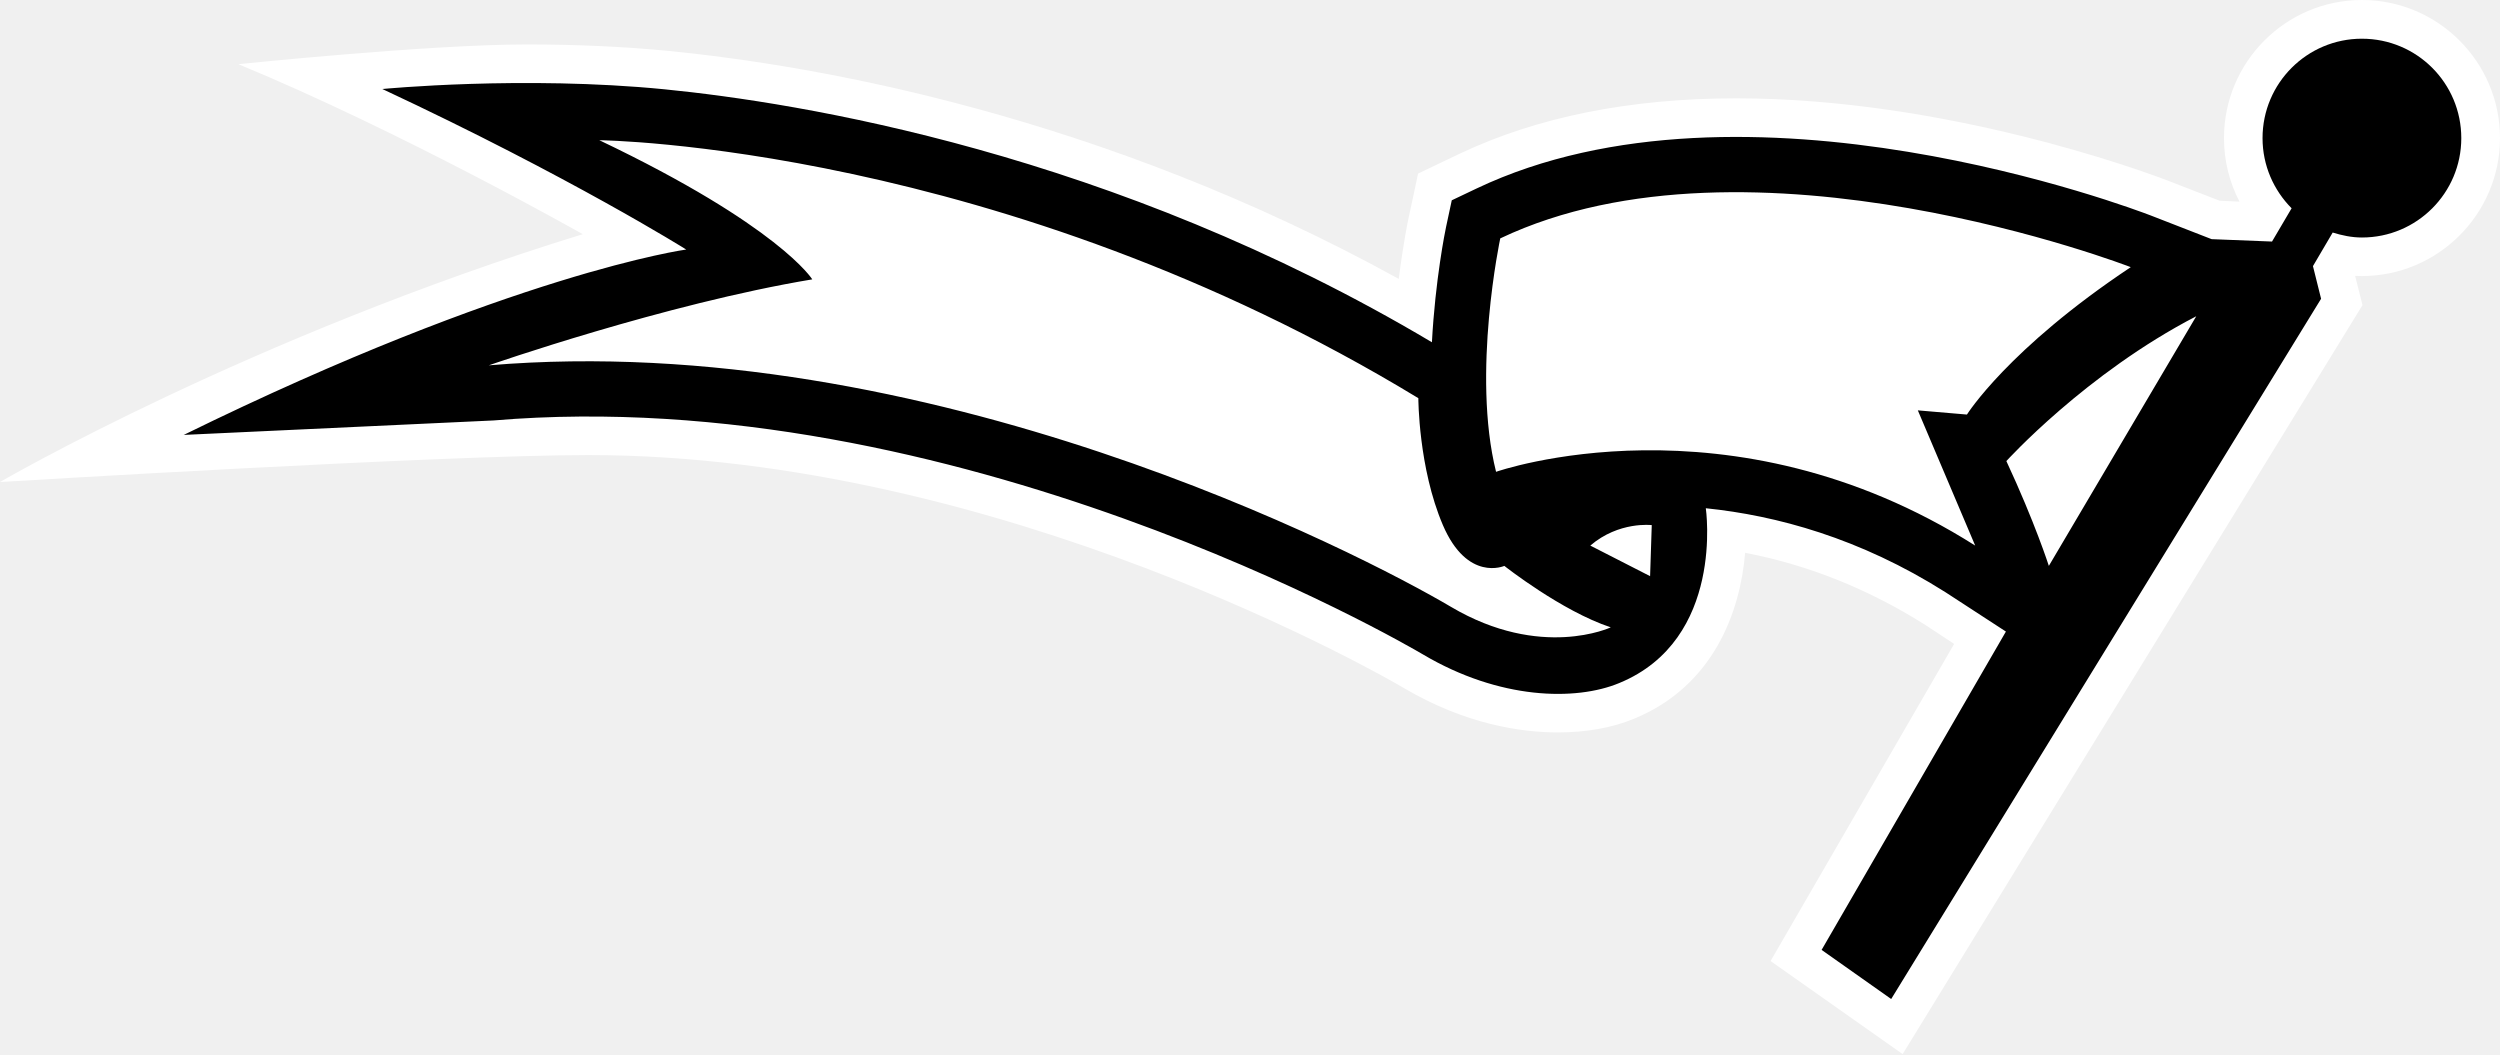
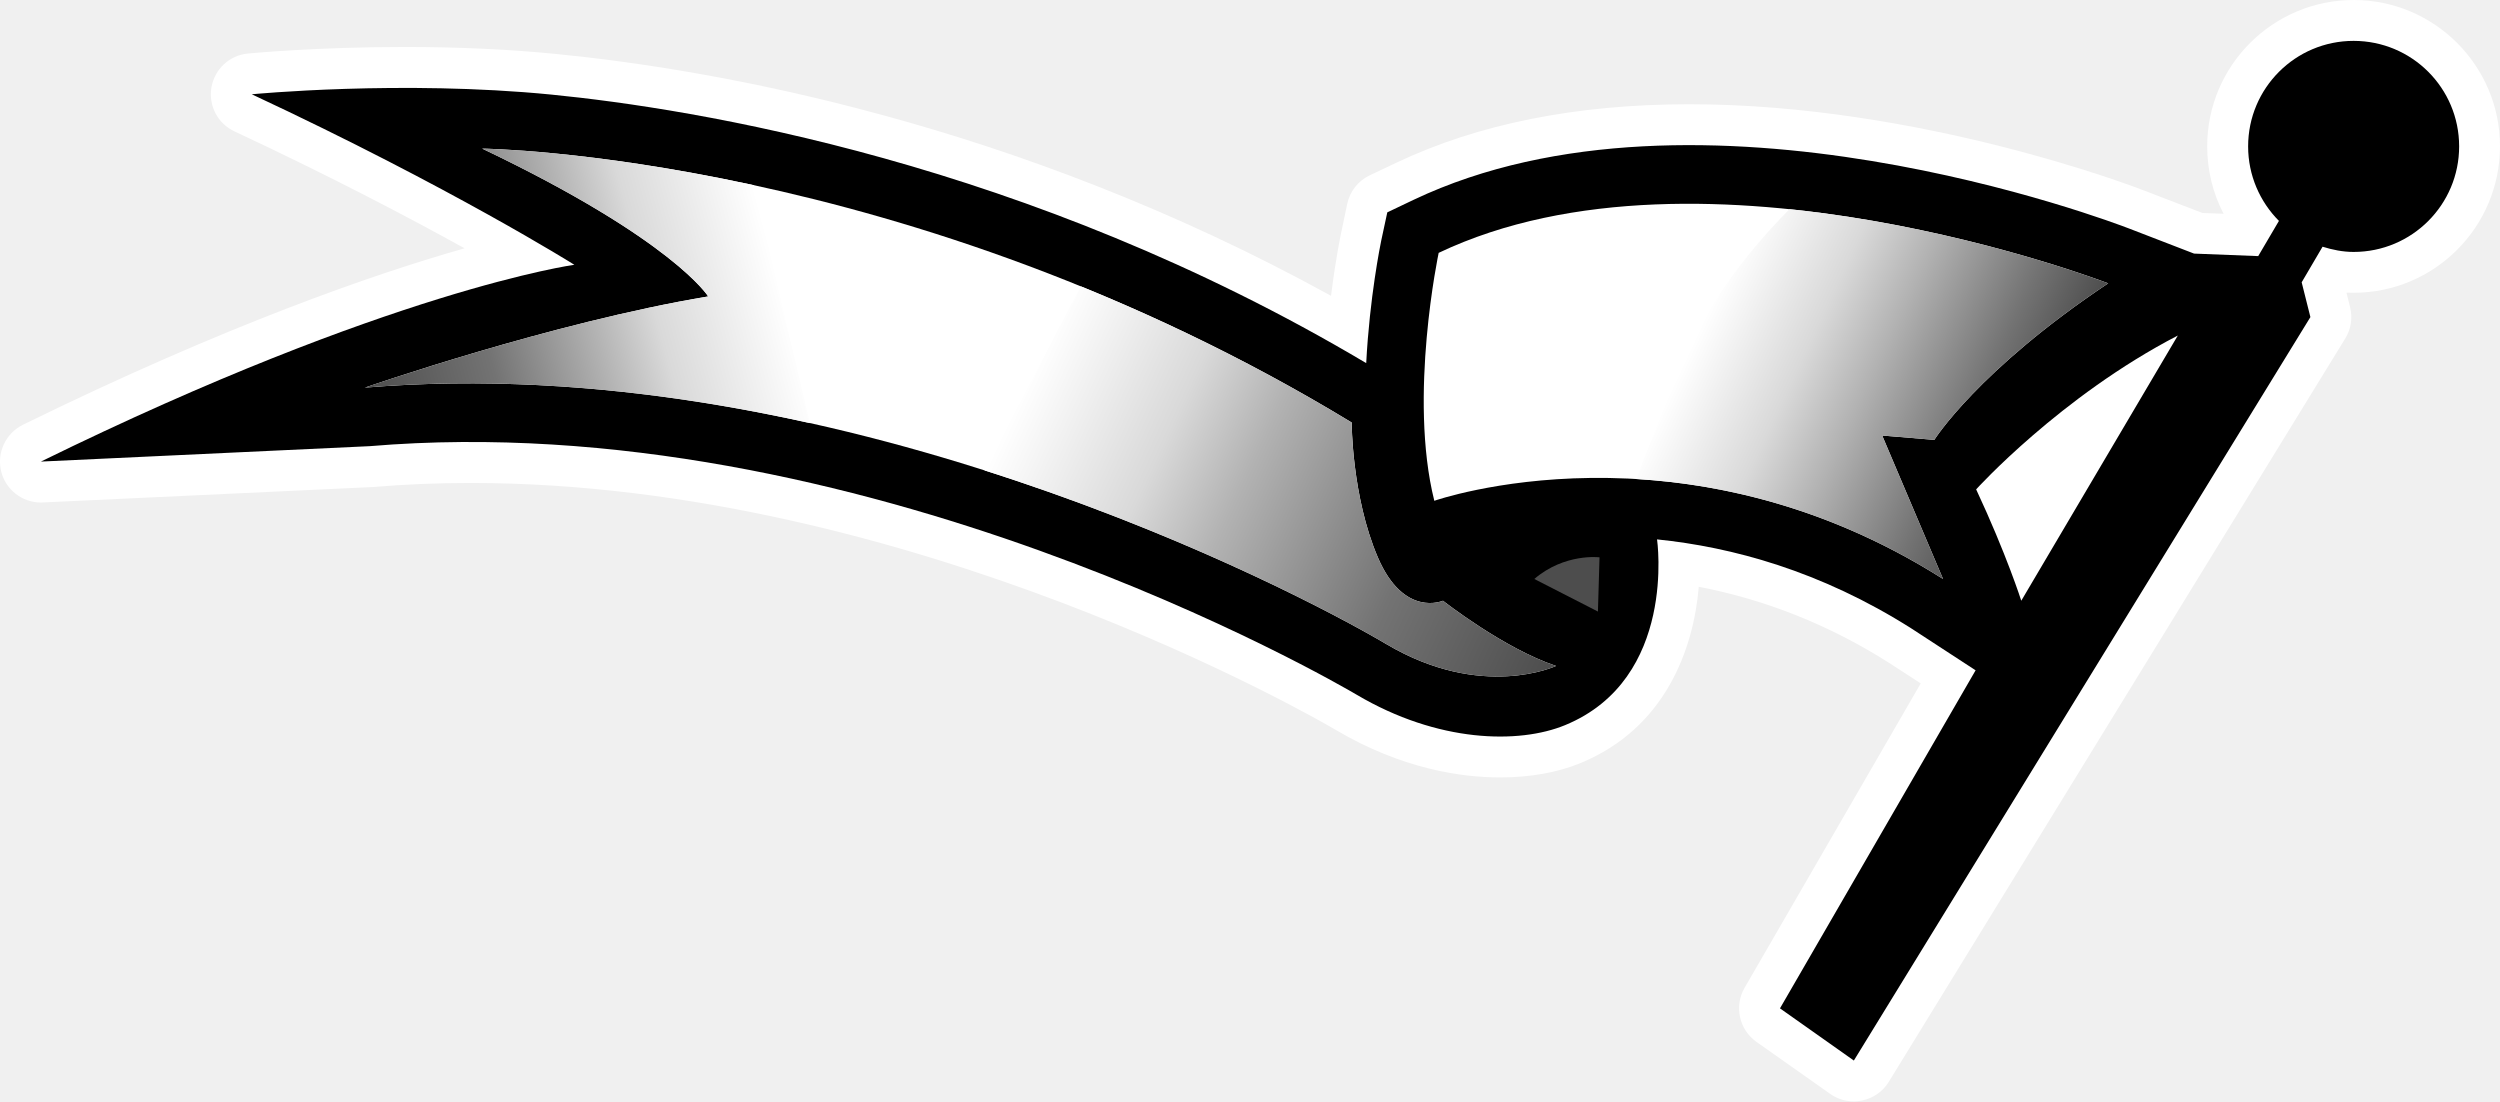
- <svg xmlns="http://www.w3.org/2000/svg" version="1.1" width="600" height="252.982">
-   <path d="m 139.86,56.205 c 0,0 -43.437,-24.61 -82.647,-40.801 0,0 45.676,-4.737 69.167,-4.737 12.148,0 23.601,0.537 34.047,1.554 35.453,3.506 103.722,15.284 175.276,54.715 1.092,-8.641 2.276,-14.313 2.313,-14.424 l 1.379,-6.393 0.934,-4.45 4.126,-1.98 5.921,-2.822 c 18.541,-8.78 40.838,-13.267 66.317,-13.267 50.274,0 97.542,17.495 102.788,19.447 l 13.221,5.126 4.774,0.222 C 535.052,43.733 533.757,38.534 533.757,33.149 533.757,14.858 548.606,0 566.86,0 585.105,0 600,14.858 600,33.149 c 0,18.208 -14.895,33.103 -33.14,33.103 -0.546,0 -1.082,-0.037 -1.628,-0.037 l 1.767,7.013 -110.365,179.754 -31.697,-22.334 44.057,-76.106 -7.087,-4.663 c -13.48,-8.493 -27.941,-14.313 -43.077,-17.208 -1.156,14.1 -7.559,31.984 -26.673,39.829 -5.209,2.165 -11.491,3.284 -18.217,3.284 -8.669,0 -22.112,-1.841 -37.146,-10.732 -3.84,-2.276 -96.358,-55.835 -195.556,-55.835 C 106.035,109.218 0,115.685 0,115.685 c 0,0 59.924,-34.87 139.86,-59.48" style="fill:#ffffff" />
-   <path d="m 472.066,99.494 -11.787,-1.008 13.767,32.455 C 415.074,93.573 359.054,113.233 359.054,113.233 c -5.893,-23.601 1.008,-56.02 1.008,-56.02 59.924,-28.477 151.323,6.902 151.323,6.902 -29.495,19.623 -39.32,35.379 -39.32,35.379 m -76.041,38.784 -14.35,-7.337 c 6.865,-5.893 14.747,-4.913 14.747,-4.913 l -0.397,12.249 z m -47.776,7.374 c -21.612,-12.758 -125.806,-66.826 -230.935,-57.972 0,0 42.244,-14.747 77.632,-20.632 0,0 -7.846,-12.758 -51.107,-33.399 0,0 96.312,0.981 196.564,61.913 0,0 0,16.69 5.893,30.466 5.893,13.73 14.747,9.788 14.747,9.788 0,0 13.73,10.843 25.544,14.747 0,0 -16.727,7.873 -38.34,-4.913 m 143.477,-9.835 c 0,0 -3.331,-10.408 -10.196,-25.156 0,0 19.05,-21.029 45.575,-34.759 l -35.379,59.915 z M 566.86,9.289 c -13.156,0 -23.851,10.667 -23.851,23.86 0,6.569 2.674,12.499 6.976,16.838 l -4.7,7.984 -14.498,-0.574 c -6.754,-2.609 -14.599,-5.681 -14.599,-5.681 -3.969,-1.517 -97.468,-37.072 -161.833,-6.467 l -5.93,2.822 -1.369,6.393 c -0.185,0.833 -2.6,12.721 -3.395,27.681 C 266.86,36.434 191.217,24.582 159.52,21.436 c -33.963,-3.358 -67.76,-0.074 -67.76,-0.074 45.214,21.14 72.932,38.525 72.932,38.525 0,0 -41.485,5.671 -120.598,44.492 l 74.338,-3.469 c 110.772,-9.326 218.538,53.485 223.089,56.159 18.365,10.88 36.647,11.204 47.092,6.865 25.406,-10.445 20.78,-41.957 20.78,-41.957 16.912,1.739 36.933,7.124 57.537,20.169 l 14.488,9.428 -44.233,76.402 16.7,11.787 103.176,-168.06 -1.952,-7.836 4.737,-8.058 c 2.202,0.685 4.552,1.193 7.013,1.193 13.193,0 23.851,-10.704 23.851,-23.851 0,-13.193 -10.658,-23.86 -23.851,-23.86" />
+ <svg xmlns="http://www.w3.org/2000/svg" xmlns:xlink="http://www.w3.org/1999/xlink" version="1.1" width="600" height="264.337">
+   <linearGradient x1="0" y1="0" x2="1" y2="0" id="linearGradient298" gradientUnits="userSpaceOnUse" gradientTransform="matrix(20.23085,-9.433792,-9.433792,-20.23083,420.7959,398.7905)" spreadMethod="pad">
+     <stop style="stop-color:#ffffff" offset="0" />
+     <stop style="stop-color:#d9d9d9" offset="0.3" />
+     <stop style="stop-color:#b2b2b2" offset="0.5" />
+     <stop style="stop-color:#737373" offset="0.8" />
+     <stop style="stop-color:#4d4d4d" offset="1" />
+   </linearGradient>
+   <linearGradient x1="0" y1="0" x2="1" y2="0" id="linearGradient278" gradientUnits="userSpaceOnUse" gradientTransform="matrix(34.59459,-16.13171,-16.13171,-34.59457,377.4937,394.3633)" spreadMethod="pad">
+     <stop style="stop-color:#ffffff" offset="0" />
+     <stop style="stop-color:#d9d9d9" offset="0.25" />
+     <stop style="stop-color:#b2b2b2" offset="0.4" />
+     <stop style="stop-color:#737373" offset="0.7" />
+     <stop style="stop-color:#4d4d4d" offset="1" />
+   </linearGradient>
+   <linearGradient x1="0" y1="0" x2="1" y2="0" id="linearGradient262" gradientUnits="userSpaceOnUse" gradientTransform="matrix(-26.28987,-7.044357,-7.044357,26.28989,361.1538,402.1909)" spreadMethod="pad">
+     <stop style="stop-color:#ffffff" offset="0" />
+     <stop style="stop-color:#d9d9d9" offset="0.3" />
+     <stop style="stop-color:#b2b2b2" offset="0.45" />
+     <stop style="stop-color:#737373" offset="0.7" />
+     <stop style="stop-color:#4d4d4d" offset="1" />
+   </linearGradient>
+   <linearGradient x1="0" y1="0" x2="1" y2="0" id="linearGradient3038" xlink:href="#linearGradient262" gradientUnits="userSpaceOnUse" gradientTransform="matrix(-26.28987,-7.044357,-7.044357,26.28989,361.1538,402.1909)" spreadMethod="pad" />
+   <linearGradient x1="0" y1="0" x2="1" y2="0" id="linearGradient3040" xlink:href="#linearGradient278" gradientUnits="userSpaceOnUse" gradientTransform="matrix(34.59459,-16.13171,-16.13171,-34.59457,377.4937,394.3633)" spreadMethod="pad" />
+   <linearGradient x1="0" y1="0" x2="1" y2="0" id="linearGradient3042" xlink:href="#linearGradient298" gradientUnits="userSpaceOnUse" gradientTransform="matrix(20.23085,-9.433792,-9.433792,-20.23083,420.7959,398.7905)" spreadMethod="pad" />
+   <path d="m 444.909,264.337 c -2.005,0 -3.984,-0.619 -5.634,-1.786 l -17.733,-12.507 c -4.158,-2.949 -5.381,-8.557 -2.844,-12.968 l 42.275,-73.059 -7.568,-4.913 c -14.293,-9.086 -29.666,-15.192 -45.7,-18.277 -1.239,14.928 -8.036,33.926 -28.337,42.29 -5.513,2.288 -12.182,3.467 -19.308,3.467 -9.203,0 -23.511,-1.975 -39.443,-11.385 -4.101,-2.421 -102.004,-59.287 -207.648,-59.287 -7.923,0 -15.815,0.325 -23.428,0.974 l -79.256,3.704 c -0.163,0 -0.325,0.015 -0.472,0.015 -4.467,0 -8.391,-3.04 -9.512,-7.375 -1.137,-4.516 1.016,-9.222 5.207,-11.287 C 54.302,78.002 89.84,65.759 111.493,59.593 98.321,52.308 79.455,42.366 56.265,31.524 c -4.025,-1.873 -6.269,-6.197 -5.517,-10.562 0.751,-4.365 4.324,-7.685 8.719,-8.111 0.676,-0.06 16.43,-1.578 37.732,-1.578 12.877,0 25.018,0.574 36.124,1.665 37.645,3.701 110.115,16.211 186.128,58.06 1.137,-9.248 2.466,-15.313 2.481,-15.384 l 1.401,-6.684 c 0.619,-2.995 2.64,-5.532 5.381,-6.843 l 6.299,-2.979 c 19.663,-9.369 43.37,-14.089 70.423,-14.089 55.213,0 106.989,19.856 109.156,20.713 l 13.983,5.381 5.09,0.193 c -2.583,-4.943 -3.939,-10.456 -3.939,-16.196 0,-19.353 15.77,-35.108 35.153,-35.108 19.365,0 35.119,15.755 35.119,35.108 0,19.399 -15.755,35.153 -35.119,35.153 -0.578,0 -1.152,-0.015 -1.73,-0.03 l 0.872,3.482 c 0.634,2.564 0.234,5.279 -1.152,7.507 L 453.304,259.647 c -1.416,2.315 -3.735,3.939 -6.42,4.471 -0.661,0.162 -1.325,0.219 -1.975,0.219" style="fill:#ffffff" />
+   <path d="m 485.104,144.177 c 0,0 -3.523,-11.095 -10.827,-26.728 0,0 20.21,-22.318 48.4,-36.924 L 485.104,144.177 z M 564.866,9.811 c -13.972,0 -25.316,11.329 -25.316,25.327 0,6.963 2.832,13.289 7.394,17.877 l -4.973,8.451 -15.4,-0.604 c -7.156,-2.757 -15.517,-5.989 -15.517,-5.989 -4.192,-1.62 -103.481,-39.383 -171.819,-6.903 l -6.284,2.995 -1.461,6.801 c -0.178,0.884 -2.776,13.542 -3.599,29.383 C 246.332,38.661 166.011,26.037 132.349,22.703 c -36.048,-3.557 -71.922,-0.075 -71.922,-0.075 47.996,22.423 77.413,40.919 77.413,40.919 0,0 -44.035,6.034 -128.026,47.233 L 88.734,107.079 C 206.326,97.182 320.78,163.9 325.603,166.733 c 19.485,11.533 38.929,11.873 50.02,7.299 26.951,-11.091 22.068,-44.579 22.068,-44.579 17.952,1.831 39.224,7.537 61.085,21.404 l 15.369,10.018 -46.95,81.129 17.729,12.526 109.572,-178.428 -2.096,-8.349 5.015,-8.542 c 2.36,0.736 4.837,1.254 7.451,1.254 13.999,0 25.327,-11.344 25.327,-25.327 0,-13.999 -11.329,-25.327 -25.327,-25.327" />
+   <path d="M 332.759,154.607 C 309.807,141.05 199.189,83.655 87.552,93.035 c 0,0 44.858,-15.637 82.413,-21.891 0,0 -8.334,-13.557 -54.238,-35.478 0,0 102.253,1.05 208.683,65.733 0,0 0,17.729 6.269,32.362 6.253,14.588 15.637,10.415 15.637,10.415 0,0 14.618,11.491 27.14,15.649 0,0 -17.745,8.349 -40.697,-5.219" style="fill:#ffffff" />
+   <g transform="matrix(3.776249,0,0,-3.776249,-1178.568,1579.284)">
+     <path d="m 357.109,399.375 c -9.945,-1.656 -21.824,-5.797 -21.824,-5.797 l 0,0 c 9.731,0.817 19.434,-0.281 28.285,-2.254 l 0,0 -3.558,15.121 c -10.407,2.254 -17.266,2.325 -17.266,2.325 l 0,0 c 12.156,-5.805 14.363,-9.395 14.363,-9.395" style="fill:url(#linearGradient3038)" />
+   </g>
+   <g transform="matrix(3.776249,0,0,-3.776249,-1178.568,1579.284)">
+     <path d="m 374.676,388.316 c 12.715,-4.046 22.344,-9.156 25.543,-11.043 l 0,0 c 6.078,-3.593 10.777,-1.382 10.777,-1.382 l 0,0 c -3.316,1.101 -7.187,4.144 -7.187,4.144 l 0,0 c 0,0 -2.485,-1.105 -4.141,2.758 l 0,0 c -1.66,3.875 -1.66,8.566 -1.66,8.566 l 0,0 c -5.863,3.571 -11.688,6.403 -17.223,8.661 l 0,0 -6.109,-11.704 z" style="fill:url(#linearGradient3040)" />
+   </g>
+   <path d="m 383.5,146.771 -15.267,-7.817 c 7.303,-6.253 15.653,-5.192 15.653,-5.192 l -0.385,13.009 z" style="fill:#4d4d4d" />
+   <path d="m 464.233,105.572 -12.507,-1.046 14.603,34.428 C 403.711,99.304 344.235,120.19 344.235,120.19 c -6.269,-25.059 1.046,-59.506 1.046,-59.506 63.652,-30.252 160.683,7.318 160.683,7.318 -31.286,20.871 -41.731,37.57 -41.731,37.57" style="fill:#ffffff" />
+   <g transform="matrix(3.776249,0,0,-3.776249,-1178.568,1579.284)">
+     <path d="m 420.43,397.895 c -1.95,-3.68 -4.332,-10.125 -4.332,-10.125 l 0,0 c 5.59,-0.332 12.464,-1.907 19.492,-6.352 l 0,0 -3.867,9.117 3.312,-0.277 c 0,0 2.766,4.422 11.051,9.949 l 0,0 c 0,0 -9.227,3.574 -20.25,4.711 l 0,0 c 0,0 -3.453,-3.34 -5.406,-7.023" style="fill:url(#linearGradient3042)" />
+   </g>
</svg>
